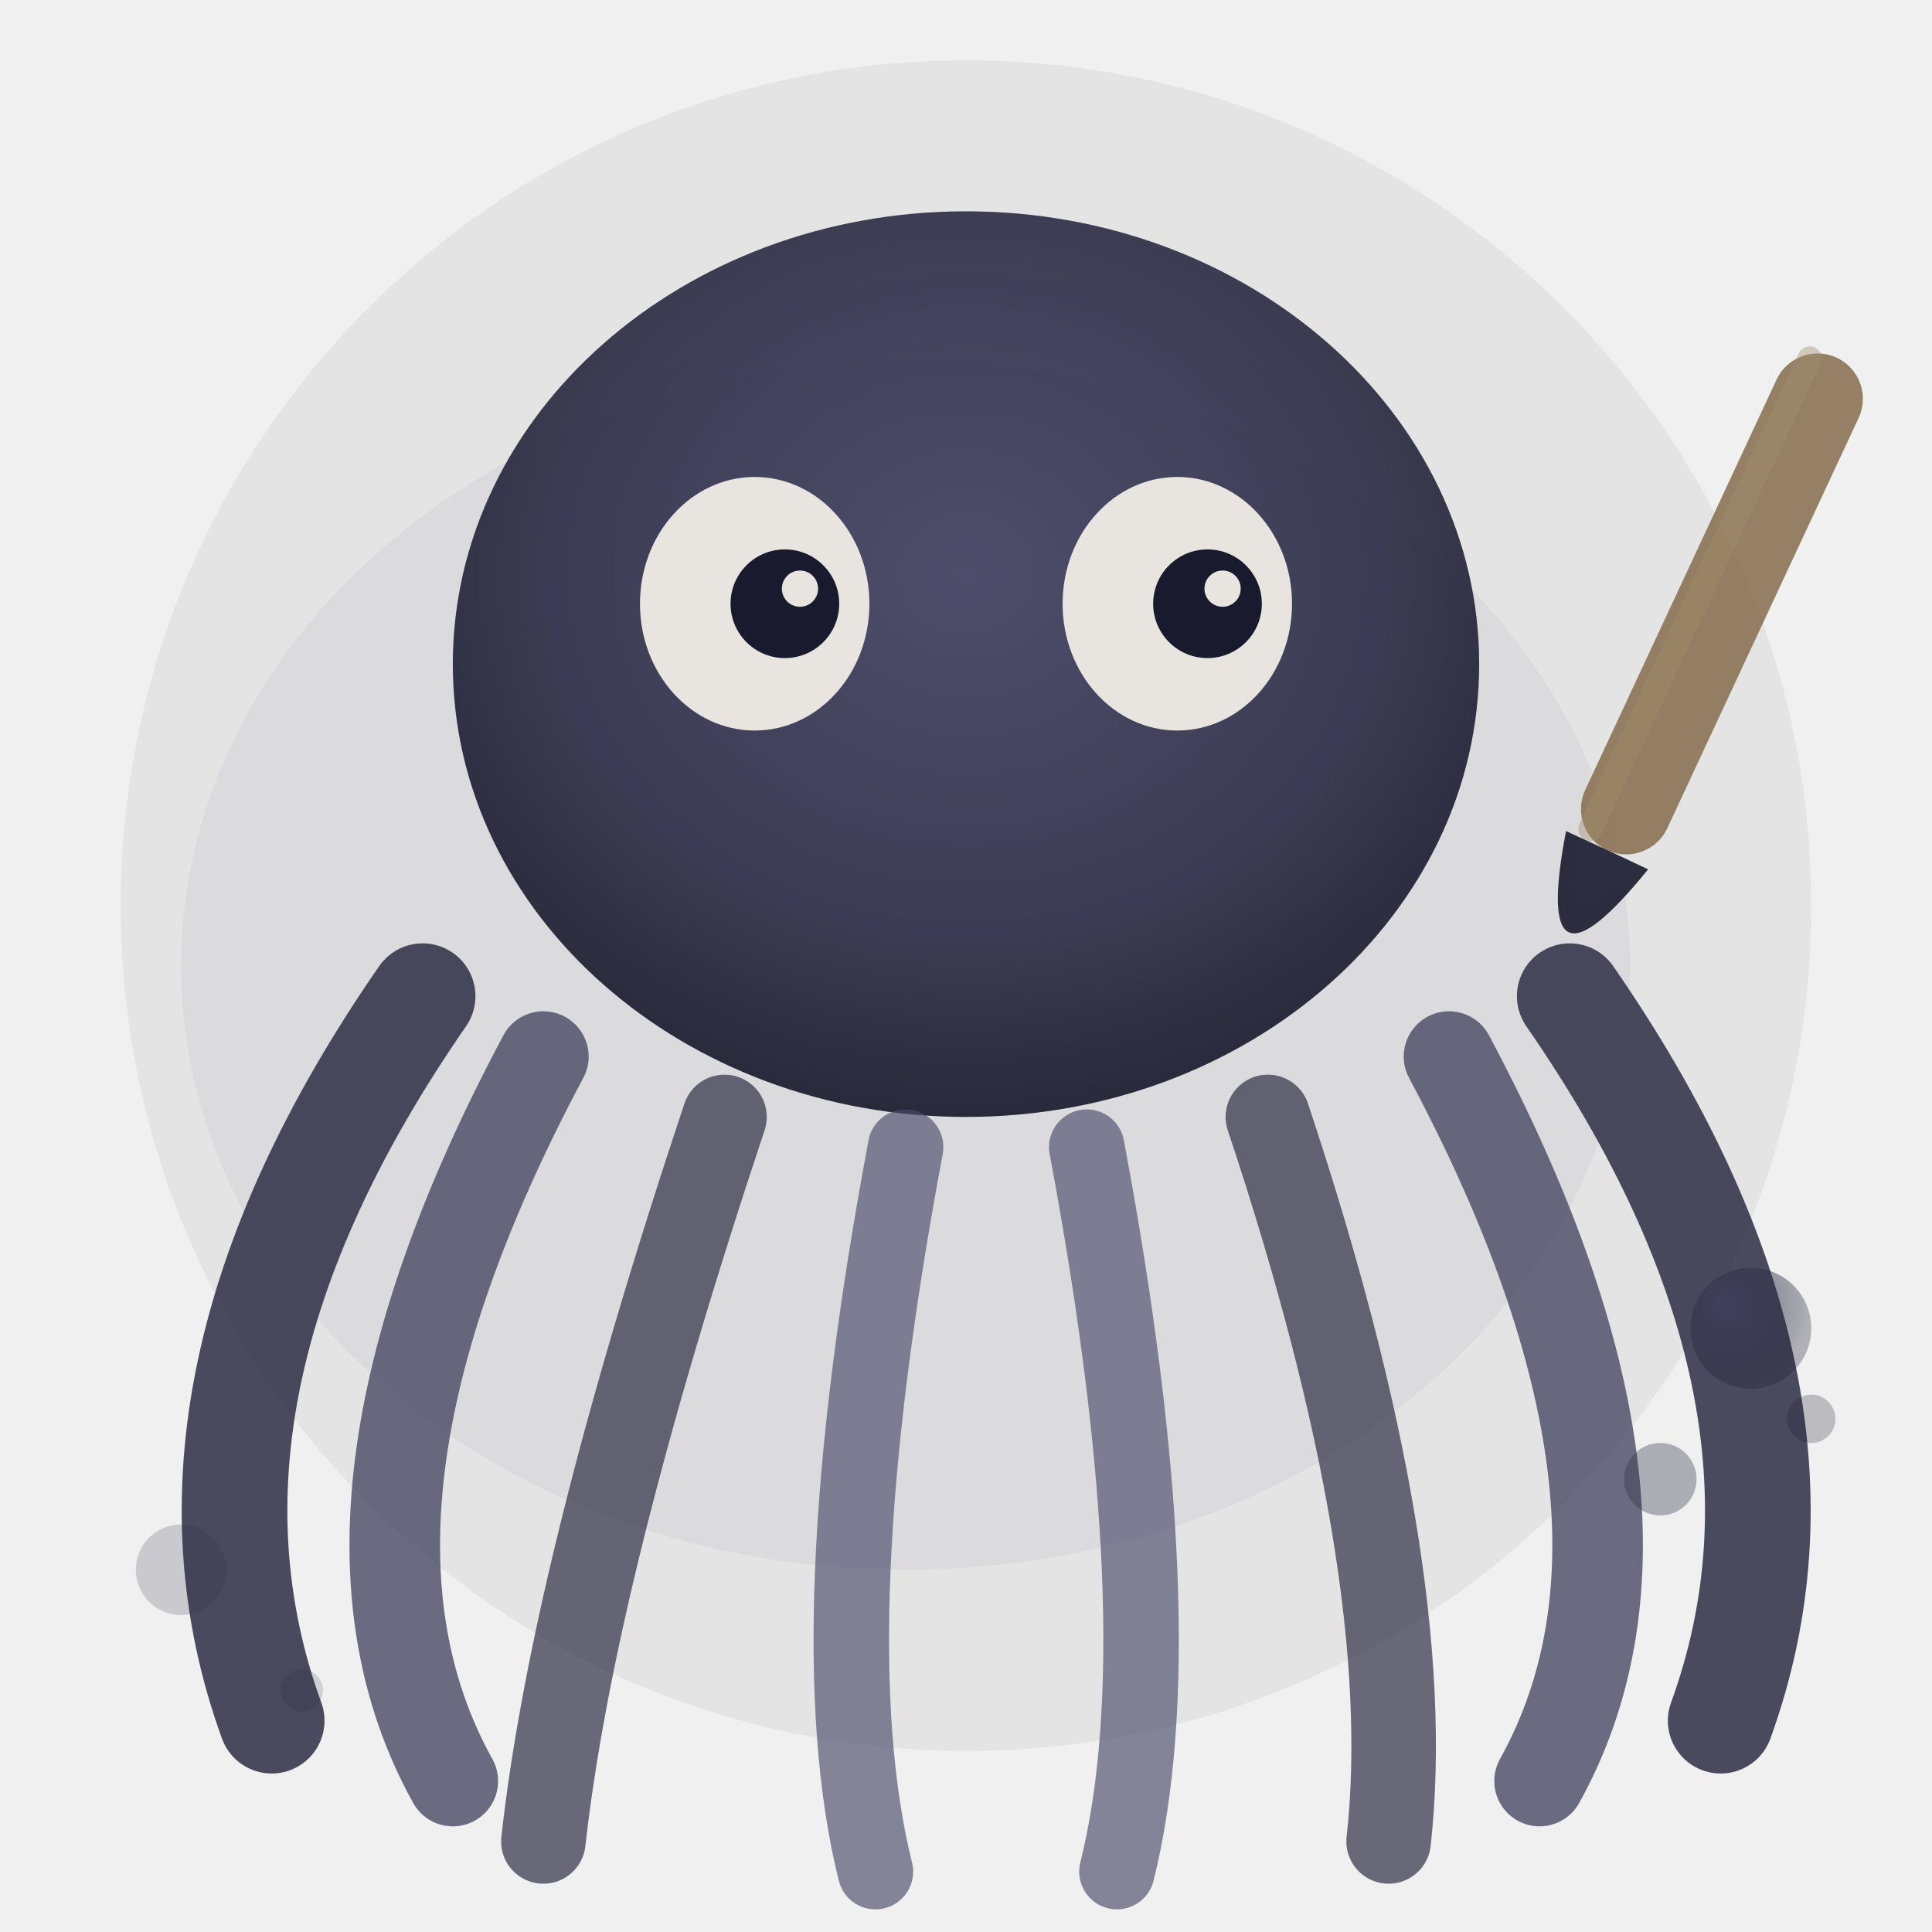
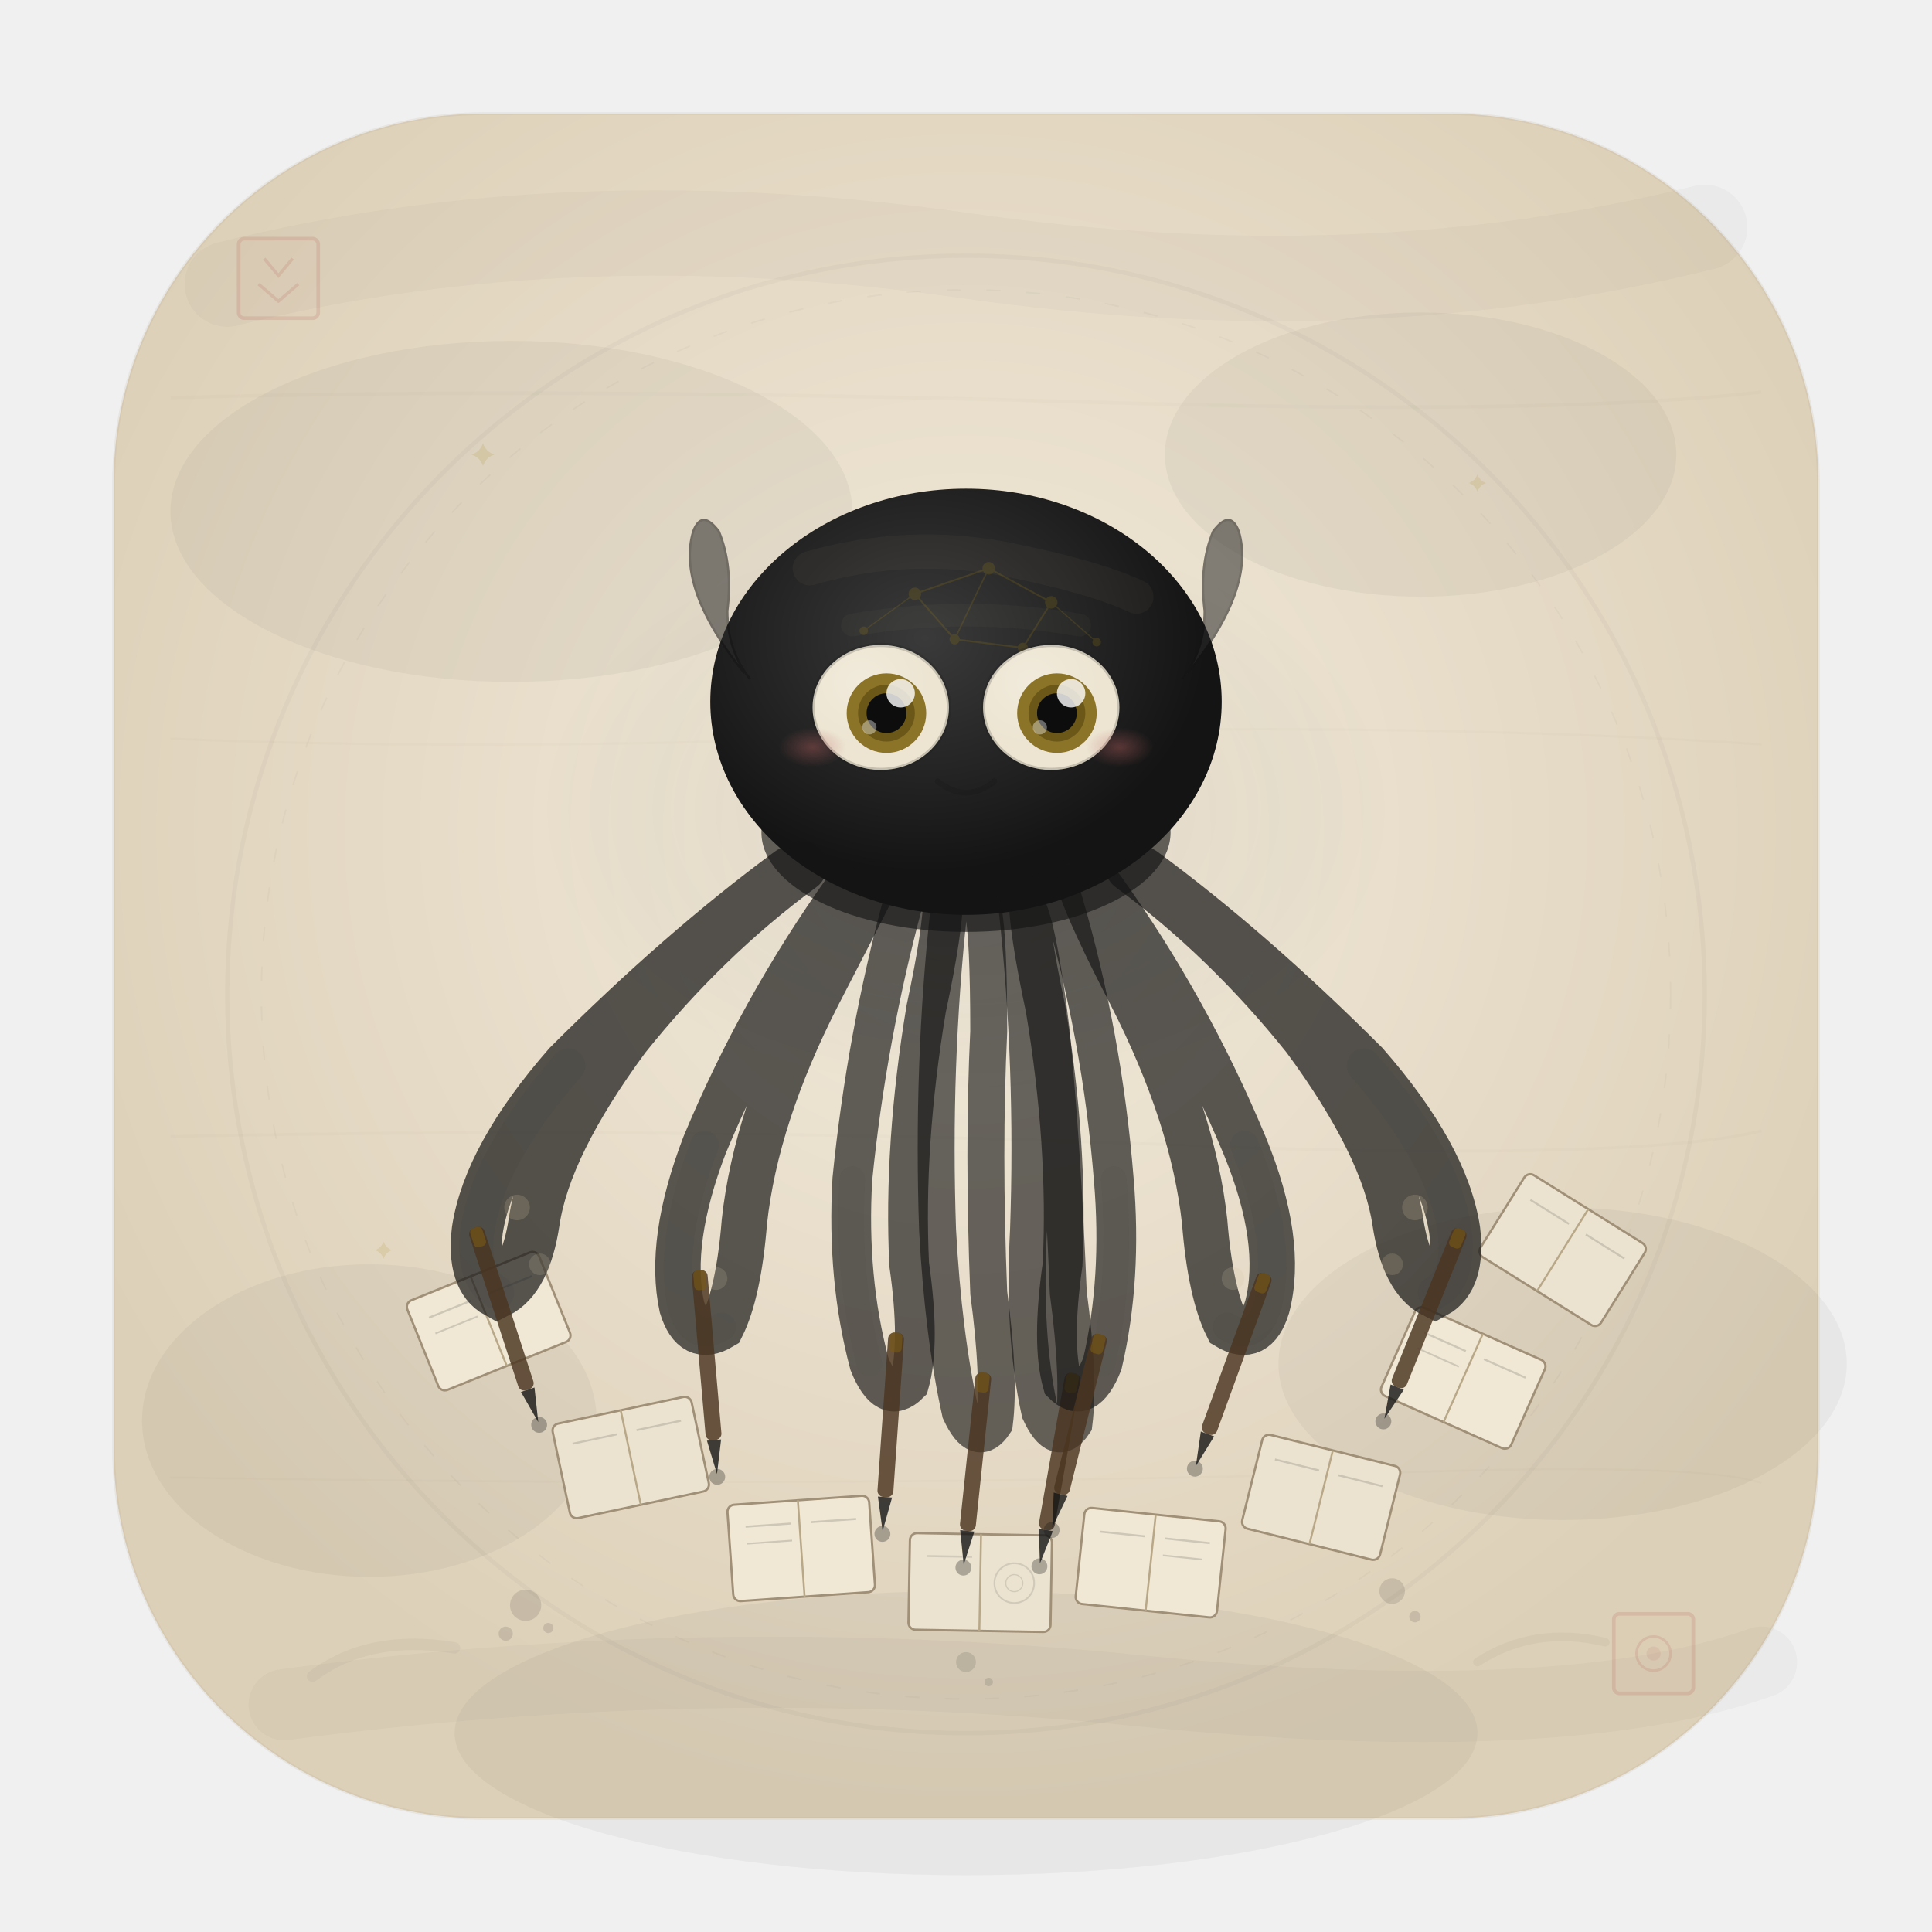
- <svg xmlns="http://www.w3.org/2000/svg" viewBox="0 0 64 64">
+ <svg xmlns="http://www.w3.org/2000/svg" width="100%" viewBox="0 0 680 680">
  <defs>
-     <radialGradient id="inkHead" cx="0.5" cy="0.4" r="0.6">
-       <stop offset="0%" stop-color="#4a4a6a" />
-       <stop offset="70%" stop-color="#2d2d44" />
-       <stop offset="100%" stop-color="#1a1a2e" />
-     </radialGradient>
-     <radialGradient id="inkDrop" cx="0.3" cy="0.3" r="0.7">
-       <stop offset="0%" stop-color="#3d3d5c" stop-opacity="0.7" />
-       <stop offset="100%" stop-color="#1a1a2e" stop-opacity="0.3" />
+     <radialGradient id="bg6" cx="50%" cy="42%" r="58%">
+       <stop offset="0%" stop-color="#f2eadb" />
+       <stop offset="100%" stop-color="#ddd0b8" />
+     </radialGradient>
+     <radialGradient id="hd6" cx="42%" cy="35%" r="55%">
+       <stop offset="0%" stop-color="#3a3a3a" />
+       <stop offset="100%" stop-color="#141414" />
+     </radialGradient>
+     <radialGradient id="ck6" cx="50%" cy="50%" r="50%">
+       <stop offset="0%" stop-color="#b86060" stop-opacity="0.4" />
+       <stop offset="100%" stop-color="#b86060" stop-opacity="0" />
+     </radialGradient>
+     <radialGradient id="es6" cx="35%" cy="30%" r="50%">
+       <stop offset="0%" stop-color="#fff" stop-opacity="0.22" />
+       <stop offset="100%" stop-color="#fff" stop-opacity="0" />
+     </radialGradient>
+     <radialGradient id="inkHalo" cx="50%" cy="50%" r="50%">
+       <stop offset="0%" stop-color="#141414" stop-opacity="0.08" />
+       <stop offset="100%" stop-color="#141414" stop-opacity="0" />
    </radialGradient>
  </defs>
-   <circle cx="32" cy="30" r="28" fill="#1a1a2e" opacity="0.06" />
-   <ellipse cx="30" cy="32" rx="24" ry="20" fill="#2d2d44" opacity="0.05" />
-   <ellipse cx="32" cy="22" rx="17" ry="15" fill="url(#inkHead)" opacity="0.92" />
-   <ellipse cx="32" cy="20" rx="14" ry="11" fill="#3d3d5c" opacity="0.3" />
-   <ellipse cx="25" cy="20" rx="3.8" ry="4.2" fill="#e8e4df" />
-   <ellipse cx="39" cy="20" rx="3.8" ry="4.2" fill="#e8e4df" />
-   <circle cx="26" cy="20" r="1.8" fill="#1a1a2e" />
-   <circle cx="40" cy="20" r="1.8" fill="#1a1a2e" />
-   <circle cx="26.5" cy="19.5" r="0.6" fill="#e8e4df" />
-   <circle cx="40.5" cy="19.5" r="0.6" fill="#e8e4df" />
-   <path d="M14 33 Q5 46 9 57" stroke="#2d2d44" stroke-width="3.5" fill="none" stroke-linecap="round" opacity="0.85" />
-   <path d="M18 35 Q10 50 15 59" stroke="#3d3d5c" stroke-width="3" fill="none" stroke-linecap="round" opacity="0.75" />
-   <path d="M24 37 Q19 52 18 61" stroke="#2d2d44" stroke-width="2.8" fill="none" stroke-linecap="round" opacity="0.7" />
-   <path d="M30 38 Q27 54 29 62" stroke="#4a4a6a" stroke-width="2.5" fill="none" stroke-linecap="round" opacity="0.65" />
-   <path d="M36 38 Q39 54 37 62" stroke="#4a4a6a" stroke-width="2.5" fill="none" stroke-linecap="round" opacity="0.65" />
-   <path d="M42 37 Q47 52 46 61" stroke="#2d2d44" stroke-width="2.8" fill="none" stroke-linecap="round" opacity="0.7" />
-   <path d="M48 35 Q56 50 51 59" stroke="#3d3d5c" stroke-width="3" fill="none" stroke-linecap="round" opacity="0.75" />
-   <path d="M52 33 Q61 46 57 57" stroke="#2d2d44" stroke-width="3.5" fill="none" stroke-linecap="round" opacity="0.85" />
-   <g transform="rotate(25 52 32)">
-     <rect x="50" y="10" width="3" height="18" rx="1.5" fill="#8B7355" opacity="0.9" />
-     <rect x="50.3" y="10" width="0.8" height="18" rx="0.4" fill="#a08c6a" opacity="0.4" />
-     <path d="M50 28 Q51.5 34 53 28" fill="#1a1a2e" opacity="0.9" />
-     <path d="M50.5 28 Q51.5 32 52.5 28" fill="#2d2d44" opacity="0.6" />
-   </g>
-   <circle cx="58" cy="44" r="2" fill="url(#inkDrop)" />
-   <circle cx="55" cy="49" r="1.2" fill="#2d2d44" opacity="0.35" />
-   <circle cx="60" cy="47" r="0.8" fill="#1a1a2e" opacity="0.25" />
-   <circle cx="6" cy="52" r="1.5" fill="#2d2d44" opacity="0.2" />
-   <circle cx="10" cy="56" r="0.7" fill="#1a1a2e" opacity="0.15" />
+   <rect x="40" y="40" width="600" height="600" rx="130" fill="url(#bg6)" />
+   <g opacity="0.035">
+     <path d="M60 140 Q200 136 400 142 Q550 146 620 138" stroke="#8b7355" stroke-width="1.2" fill="none" />
+     <path d="M60 260 Q180 265 340 258 Q500 254 620 262" stroke="#8b7355" stroke-width="0.8" fill="none" />
+     <path d="M60 400 Q250 396 440 404 Q580 408 620 398" stroke="#8b7355" stroke-width="1" fill="none" />
+     <path d="M60 520 Q300 524 500 518 Q600 515 620 522" stroke="#8b7355" stroke-width="0.7" fill="none" />
+   </g>
+   <g opacity="0.045">
+     <ellipse cx="180" cy="180" rx="120" ry="60" fill="#141414" />
+     <ellipse cx="500" cy="160" rx="90" ry="50" fill="#141414" />
+     <ellipse cx="130" cy="500" rx="80" ry="55" fill="#141414" />
+     <ellipse cx="550" cy="480" rx="100" ry="55" fill="#141414" />
+     <ellipse cx="340" cy="610" rx="180" ry="50" fill="#141414" />
+   </g>
+   <g opacity="0.03">
+     <path d="M80 100 Q200 70 340 90 Q480 110 600 80" stroke="#141414" stroke-width="30" fill="none" stroke-linecap="round" />
+     <path d="M100 600 Q250 580 400 595 Q550 610 620 585" stroke="#141414" stroke-width="25" fill="none" stroke-linecap="round" />
+   </g>
+   <g transform="translate(340,350)" opacity="0.035">
+     <circle r="260" fill="none" stroke="#141414" stroke-width="1.5" />
+     <circle r="248" fill="none" stroke="#141414" stroke-width="0.5" stroke-dasharray="5 9" />
+   </g>
+   <g opacity="0.13">
+     <g transform="translate(98,98)">
+       <rect x="-14" y="-14" width="28" height="28" rx="2" fill="#b83030" opacity="0.15" />
+       <rect x="-14" y="-14" width="28" height="28" rx="2" fill="none" stroke="#a02828" stroke-width="1.3" />
+       <path d="M-5-7L0-1L5-7M-7 2L0 8L7 2" stroke="#a02828" stroke-width="1.1" fill="none" />
+     </g>
+     <g transform="translate(582,582)">
+       <rect x="-14" y="-14" width="28" height="28" rx="2" fill="#b83030" opacity="0.15" />
+       <rect x="-14" y="-14" width="28" height="28" rx="2" fill="none" stroke="#a02828" stroke-width="1.3" />
+       <circle r="6" fill="none" stroke="#a02828" stroke-width="0.9" />
+       <circle r="2.5" fill="#a02828" opacity="0.6" />
+     </g>
+   </g>
+   <g opacity="0.14">
+     <g transform="translate(170,160)">
+       <path d="M0-4Q1-1 4 0Q1 1 0 4Q-1 1-4 0Q-1-1 0-4Z" fill="#a08010" />
+     </g>
+     <g transform="translate(520,170)">
+       <path d="M0-3Q.8-.8 3 0Q.8.8 0 3Q-.8.8-3 0Q-.8-.8 0-3Z" fill="#a08010" />
+     </g>
+     <g transform="translate(135,440)">
+       <path d="M0-3Q.8-.8 3 0Q.8.8 0 3Q-.8.8-3 0Q-.8-.8 0-3Z" fill="#a08010" />
+     </g>
+     <g transform="translate(555,430)">
+       <path d="M0-3.5Q.9-.9 3.5 0Q.9.9 0 3.5Q-.9.9-3.5 0Q-.9-.9 0-3.5Z" fill="#a08010" />
+     </g>
+   </g>
+   <g transform="translate(340,445)">
+     <g transform="translate(-168,20) rotate(-22)">
+       <rect x="-25" y="-17" width="50" height="34" rx="2.5" fill="#f0e8d5" stroke="#a09078" stroke-width="0.8" />
+       <line x1="0" y1="-17" x2="0" y2="17" stroke="#b8a888" stroke-width="0.7" />
+       <g opacity="0.16">
+         <line x1="-19" y1="-9" x2="-3" y2="-9" stroke="#141414" stroke-width="0.7" />
+         <line x1="-19" y1="-3" x2="-3" y2="-3" stroke="#141414" stroke-width="0.6" />
+         <line x1="4" y1="-9" x2="20" y2="-9" stroke="#141414" stroke-width="0.7" />
+       </g>
+     </g>
+     <g transform="translate(-118,68) rotate(-12)">
+       <rect x="-25" y="-17" width="50" height="34" rx="2.5" fill="#ebe3d0" stroke="#a09078" stroke-width="0.8" />
+       <line x1="0" y1="-17" x2="0" y2="17" stroke="#b8a888" stroke-width="0.7" />
+       <g opacity="0.15">
+         <line x1="-19" y1="-9" x2="-3" y2="-9" stroke="#141414" stroke-width="0.7" />
+         <line x1="4" y1="-9" x2="20" y2="-9" stroke="#141414" stroke-width="0.7" />
+       </g>
+     </g>
+     <g transform="translate(-58,100) rotate(-4)">
+       <rect x="-25" y="-17" width="50" height="34" rx="2.5" fill="#f0e8d5" stroke="#a09078" stroke-width="0.8" />
+       <line x1="0" y1="-17" x2="0" y2="17" stroke="#b8a888" stroke-width="0.7" />
+       <g opacity="0.16">
+         <line x1="-19" y1="-9" x2="-3" y2="-9" stroke="#141414" stroke-width="0.7" />
+         <line x1="-19" y1="-3" x2="-3" y2="-3" stroke="#141414" stroke-width="0.6" />
+         <line x1="4" y1="-9" x2="20" y2="-9" stroke="#141414" stroke-width="0.7" />
+       </g>
+     </g>
+     <g transform="translate(5,112) rotate(1)">
+       <rect x="-25" y="-17" width="50" height="34" rx="2.5" fill="#ebe3d0" stroke="#a09078" stroke-width="0.8" />
+       <line x1="0" y1="-17" x2="0" y2="17" stroke="#b8a888" stroke-width="0.7" />
+       <g opacity="0.12">
+         <circle cx="12" cy="0" r="7" fill="none" stroke="#141414" stroke-width="0.6" />
+         <circle cx="12" cy="0" r="3" fill="none" stroke="#141414" stroke-width="0.4" />
+         <line x1="-19" y1="-9" x2="-3" y2="-9" stroke="#141414" stroke-width="0.7" />
+       </g>
+     </g>
+     <g transform="translate(65,105) rotate(6)">
+       <rect x="-25" y="-17" width="50" height="34" rx="2.5" fill="#f0e8d5" stroke="#a09078" stroke-width="0.8" />
+       <line x1="0" y1="-17" x2="0" y2="17" stroke="#b8a888" stroke-width="0.7" />
+       <g opacity="0.16">
+         <line x1="-19" y1="-9" x2="-3" y2="-9" stroke="#141414" stroke-width="0.7" />
+         <line x1="4" y1="-9" x2="20" y2="-9" stroke="#141414" stroke-width="0.7" />
+         <line x1="4" y1="-3" x2="18" y2="-3" stroke="#141414" stroke-width="0.6" />
+       </g>
+     </g>
+     <g transform="translate(125,82) rotate(14)">
+       <rect x="-25" y="-17" width="50" height="34" rx="2.5" fill="#ebe3d0" stroke="#a09078" stroke-width="0.8" />
+       <line x1="0" y1="-17" x2="0" y2="17" stroke="#b8a888" stroke-width="0.7" />
+       <g opacity="0.15">
+         <line x1="-19" y1="-9" x2="-3" y2="-9" stroke="#141414" stroke-width="0.7" />
+         <line x1="4" y1="-9" x2="20" y2="-9" stroke="#141414" stroke-width="0.7" />
+       </g>
+     </g>
+     <g transform="translate(175,40) rotate(24)">
+       <rect x="-25" y="-17" width="50" height="34" rx="2.5" fill="#f0e8d5" stroke="#a09078" stroke-width="0.8" />
+       <line x1="0" y1="-17" x2="0" y2="17" stroke="#b8a888" stroke-width="0.7" />
+       <g opacity="0.16">
+         <line x1="-19" y1="-9" x2="-3" y2="-9" stroke="#141414" stroke-width="0.7" />
+         <line x1="-19" y1="-3" x2="-3" y2="-3" stroke="#141414" stroke-width="0.6" />
+         <line x1="4" y1="-9" x2="20" y2="-9" stroke="#141414" stroke-width="0.7" />
+       </g>
+     </g>
+     <g transform="translate(210,-5) rotate(32)">
+       <rect x="-25" y="-17" width="50" height="34" rx="2.5" fill="#ebe3d0" stroke="#a09078" stroke-width="0.8" />
+       <line x1="0" y1="-17" x2="0" y2="17" stroke="#b8a888" stroke-width="0.7" />
+       <g opacity="0.15">
+         <line x1="-19" y1="-9" x2="-3" y2="-9" stroke="#141414" stroke-width="0.7" />
+         <line x1="4" y1="-9" x2="20" y2="-9" stroke="#141414" stroke-width="0.7" />
+       </g>
+     </g>
+   </g>
+   <g transform="translate(340,255)">
+     <ellipse cx="0" cy="30" rx="150" ry="100" fill="url(#inkHalo)" />
+     <ellipse cx="0" cy="38" rx="72" ry="35" fill="#1a1a1a" opacity="0.65" />
+     <ellipse cx="0" cy="-8" rx="90" ry="75" fill="url(#hd6)" />
+     <path d="M-55 -55 Q-20 -65 15 -58 Q45 -52 60 -45" stroke="#e8d5b7" stroke-width="12" stroke-linecap="round" fill="none" opacity="0.04" />
+     <path d="M-40 -35 Q0 -42 40 -35" stroke="#e8d5b7" stroke-width="8" stroke-linecap="round" fill="none" opacity="0.03" />
+     <g opacity="0.55">
+       <path d="M-78 -18 Q-102 -48 -96 -68 Q-93 -76 -87 -68 Q-82 -56 -84 -40 Q-84 -26 -76 -16" fill="#2a2a2a" stroke="#141414" stroke-width="0.8" />
+       <path d="M78 -18 Q102 -48 96 -68 Q93 -76 87 -68 Q82 -56 84 -40 Q84 -26 76 -16" fill="#2a2a2a" stroke="#141414" stroke-width="0.8" />
+     </g>
+     <g opacity="0.2">
+       <circle cx="-18" cy="-46" r="2.2" fill="#a08010" />
+       <circle cx="8" cy="-55" r="2.2" fill="#a08010" />
+       <circle cx="30" cy="-43" r="2.2" fill="#a08010" />
+       <circle cx="-4" cy="-30" r="1.8" fill="#a08010" />
+       <circle cx="20" cy="-27" r="1.8" fill="#a08010" />
+       <circle cx="-36" cy="-33" r="1.5" fill="#a08010" />
+       <circle cx="46" cy="-29" r="1.5" fill="#a08010" />
+       <line x1="-18" y1="-46" x2="8" y2="-55" stroke="#a08010" stroke-width="0.6" />
+       <line x1="8" y1="-55" x2="30" y2="-43" stroke="#a08010" stroke-width="0.6" />
+       <line x1="-18" y1="-46" x2="-4" y2="-30" stroke="#a08010" stroke-width="0.6" />
+       <line x1="30" y1="-43" x2="20" y2="-27" stroke="#a08010" stroke-width="0.6" />
+       <line x1="-4" y1="-30" x2="20" y2="-27" stroke="#a08010" stroke-width="0.6" />
+       <line x1="8" y1="-55" x2="-4" y2="-30" stroke="#a08010" stroke-width="0.5" />
+       <line x1="-36" y1="-33" x2="-18" y2="-46" stroke="#a08010" stroke-width="0.4" />
+       <line x1="46" y1="-29" x2="30" y2="-43" stroke="#a08010" stroke-width="0.4" />
+     </g>
+     <ellipse cx="-30" cy="-6" rx="24" ry="22" fill="#ede5d2" />
+     <ellipse cx="-30" cy="-6" rx="24" ry="22" fill="url(#es6)" />
+     <ellipse cx="-30" cy="-6" rx="24" ry="22" fill="none" stroke="#141414" stroke-width="1.5" opacity="0.18" />
+     <circle cx="-28" cy="-4" r="14" fill="#8b7328" />
+     <circle cx="-28" cy="-4" r="10" fill="#6b5818" />
+     <circle cx="-28" cy="-4" r="7" fill="#0d0d0d" />
+     <circle cx="-23" cy="-11" r="5" fill="#fff" opacity="0.8" />
+     <circle cx="-34" cy="1" r="2.5" fill="#fff" opacity="0.38" />
+     <ellipse cx="30" cy="-6" rx="24" ry="22" fill="#ede5d2" />
+     <ellipse cx="30" cy="-6" rx="24" ry="22" fill="url(#es6)" />
+     <ellipse cx="30" cy="-6" rx="24" ry="22" fill="none" stroke="#141414" stroke-width="1.5" opacity="0.18" />
+     <circle cx="32" cy="-4" r="14" fill="#8b7328" />
+     <circle cx="32" cy="-4" r="10" fill="#6b5818" />
+     <circle cx="32" cy="-4" r="7" fill="#0d0d0d" />
+     <circle cx="37" cy="-11" r="5" fill="#fff" opacity="0.8" />
+     <circle cx="26" cy="1" r="2.5" fill="#fff" opacity="0.38" />
+     <ellipse cx="-54" cy="8" rx="12" ry="7" fill="url(#ck6)" />
+     <ellipse cx="54" cy="8" rx="12" ry="7" fill="url(#ck6)" />
+     <path d="M-10 20 Q0 28 10 20" fill="none" stroke="#141414" stroke-width="2" stroke-linecap="round" opacity="0.28" />
+     <path d="M-62 52 Q-100 80 -140 120 Q-168 152 -172 178 Q-174 195 -165 200 Q-155 195 -152 175 Q-148 148 -120 110 Q-92 75 -58 50" fill="none" stroke="#141414" stroke-width="18" stroke-linecap="round" opacity="0.7" />
+     <path d="M-140 120 Q-168 152 -172 178 Q-174 195 -165 200" fill="none" stroke="#3a3a3a" stroke-width="12" stroke-linecap="round" opacity="0.12" />
+     <circle cx="-158" cy="170" r="4.5" fill="#d4c49e" opacity="0.2" />
+     <circle cx="-150" cy="190" r="3.8" fill="#d4c49e" opacity="0.18" />
+     <g transform="translate(-166,198) rotate(-18)">
+       <rect x="-2.8" y="-22" width="5.6" height="60" rx="2.2" fill="#4a3520" opacity="0.82" />
+       <rect x="-2.2" y="-22" width="4.4" height="7" rx="1.5" fill="#7a5a14" opacity="0.6" />
+       <path d="M-2.5 38 L0 50 L2.5 38Z" fill="#141414" opacity="0.8" />
+       <circle cx="0" cy="51" r="2.8" fill="#141414" opacity="0.3" />
+     </g>
+     <path d="M-42 58 Q-72 100 -92 148 Q-105 182 -100 205 Q-96 218 -86 212 Q-80 200 -78 175 Q-74 138 -52 95 Q-38 68 -32 56" fill="none" stroke="#141414" stroke-width="16" stroke-linecap="round" opacity="0.68" />
+     <path d="M-92 148 Q-105 182 -100 205 Q-96 218 -86 212" fill="none" stroke="#3a3a3a" stroke-width="10" stroke-linecap="round" opacity="0.1" />
+     <circle cx="-88" cy="195" r="4" fill="#d4c49e" opacity="0.18" />
+     <g transform="translate(-92,214) rotate(-5)">
+       <rect x="-2.8" y="-22" width="5.6" height="60" rx="2.2" fill="#4a3520" opacity="0.82" />
+       <rect x="-2.2" y="-22" width="4.4" height="7" rx="1.5" fill="#7a5a14" opacity="0.6" />
+       <path d="M-2.5 38 L0 50 L2.5 38Z" fill="#141414" opacity="0.8" />
+       <circle cx="0" cy="51" r="2.8" fill="#141414" opacity="0.3" />
+     </g>
+     <path d="M-22 62 Q-35 110 -40 160 Q-42 195 -34 225 Q-28 240 -20 232 Q-16 218 -20 190 Q-22 148 -14 100 Q-8 72 -8 60" fill="none" stroke="#141414" stroke-width="14" stroke-linecap="round" opacity="0.65" />
+     <path d="M-40 160 Q-42 195 -34 225" fill="none" stroke="#3a3a3a" stroke-width="9" stroke-linecap="round" opacity="0.08" />
+     <g transform="translate(-26,236) rotate(4)">
+       <rect x="-2.8" y="-22" width="5.6" height="58" rx="2.2" fill="#4a3520" opacity="0.82" />
+       <rect x="-2.2" y="-22" width="4.4" height="7" rx="1.5" fill="#7a5a14" opacity="0.6" />
+       <path d="M-2.5 36 L0 48 L2.5 36Z" fill="#141414" opacity="0.8" />
+       <circle cx="0" cy="49" r="2.8" fill="#141414" opacity="0.3" />
+     </g>
+     <path d="M-6 65 Q-12 120 -10 178 Q-8 215 -2 242 Q4 255 10 246 Q12 230 8 200 Q6 150 8 108 Q8 75 6 65" fill="none" stroke="#141414" stroke-width="13" stroke-linecap="round" opacity="0.62" />
+     <g transform="translate(4,250) rotate(6)">
+       <rect x="-2.8" y="-22" width="5.6" height="56" rx="2.2" fill="#4a3520" opacity="0.82" />
+       <rect x="-2.2" y="-22" width="4.4" height="7" rx="1.5" fill="#7a5a14" opacity="0.6" />
+       <path d="M-2.5 34 L0 46 L2.5 34Z" fill="#141414" opacity="0.8" />
+       <circle cx="0" cy="47" r="2.8" fill="#141414" opacity="0.3" />
+     </g>
+     <path d="M18 65 Q24 120 22 178 Q20 215 26 242 Q32 255 38 246 Q40 230 36 200 Q34 150 30 108 Q26 75 22 65" fill="none" stroke="#141414" stroke-width="13" stroke-linecap="round" opacity="0.62" />
+     <g transform="translate(34,250) rotate(10)">
+       <rect x="-2.8" y="-22" width="5.6" height="56" rx="2.2" fill="#4a3520" opacity="0.82" />
+       <rect x="-2.2" y="-22" width="4.4" height="7" rx="1.5" fill="#7a5a14" opacity="0.6" />
+       <path d="M-2.5 34 L0 46 L2.5 34Z" fill="#141414" opacity="0.8" />
+       <circle cx="0" cy="47" r="2.8" fill="#141414" opacity="0.3" />
+     </g>
+     <path d="M34 62 Q48 110 52 160 Q55 195 48 225 Q42 240 34 232 Q30 218 34 190 Q36 148 28 100 Q22 72 22 60" fill="none" stroke="#141414" stroke-width="14" stroke-linecap="round" opacity="0.65" />
+     <path d="M52 160 Q55 195 48 225" fill="none" stroke="#3a3a3a" stroke-width="9" stroke-linecap="round" opacity="0.08" />
+     <g transform="translate(42,236) rotate(14)">
+       <rect x="-2.8" y="-22" width="5.6" height="58" rx="2.2" fill="#4a3520" opacity="0.82" />
+       <rect x="-2.2" y="-22" width="4.4" height="7" rx="1.5" fill="#7a5a14" opacity="0.6" />
+       <path d="M-2.5 36 L0 48 L2.5 36Z" fill="#141414" opacity="0.8" />
+       <circle cx="0" cy="49" r="2.8" fill="#141414" opacity="0.3" />
+     </g>
+     <path d="M48 58 Q78 100 98 148 Q112 182 106 205 Q102 218 92 212 Q86 200 84 175 Q80 138 58 95 Q44 68 40 56" fill="none" stroke="#141414" stroke-width="16" stroke-linecap="round" opacity="0.68" />
+     <path d="M98 148 Q112 182 106 205 Q102 218 92 212" fill="none" stroke="#3a3a3a" stroke-width="10" stroke-linecap="round" opacity="0.1" />
+     <circle cx="94" cy="195" r="4" fill="#d4c49e" opacity="0.18" />
+     <g transform="translate(98,214) rotate(20)">
+       <rect x="-2.8" y="-22" width="5.6" height="60" rx="2.2" fill="#4a3520" opacity="0.82" />
+       <rect x="-2.2" y="-22" width="4.4" height="7" rx="1.5" fill="#7a5a14" opacity="0.6" />
+       <path d="M-2.5 38 L0 50 L2.5 38Z" fill="#141414" opacity="0.8" />
+       <circle cx="0" cy="51" r="2.8" fill="#141414" opacity="0.3" />
+     </g>
+     <path d="M62 52 Q100 80 140 120 Q168 152 172 178 Q174 195 165 200 Q155 195 152 175 Q148 148 120 110 Q92 75 58 50" fill="none" stroke="#141414" stroke-width="18" stroke-linecap="round" opacity="0.7" />
+     <path d="M140 120 Q168 152 172 178 Q174 195 165 200" fill="none" stroke="#3a3a3a" stroke-width="12" stroke-linecap="round" opacity="0.12" />
+     <circle cx="158" cy="170" r="4.5" fill="#d4c49e" opacity="0.2" />
+     <circle cx="150" cy="190" r="3.8" fill="#d4c49e" opacity="0.18" />
+     <g transform="translate(166,198) rotate(22)">
+       <rect x="-2.8" y="-22" width="5.6" height="60" rx="2.2" fill="#4a3520" opacity="0.82" />
+       <rect x="-2.2" y="-22" width="4.4" height="7" rx="1.5" fill="#7a5a14" opacity="0.6" />
+       <path d="M-2.5 38 L0 50 L2.5 38Z" fill="#141414" opacity="0.8" />
+       <circle cx="0" cy="51" r="2.8" fill="#141414" opacity="0.3" />
+     </g>
+   </g>
+   <g opacity="0.12">
+     <circle cx="185" cy="565" r="5.5" fill="#141414" />
+     <circle cx="178" cy="575" r="2.5" fill="#141414" />
+     <circle cx="193" cy="573" r="1.8" fill="#141414" />
+     <circle cx="490" cy="560" r="4.5" fill="#141414" />
+     <circle cx="498" cy="569" r="2" fill="#141414" />
+     <circle cx="340" cy="585" r="3.5" fill="#141414" />
+     <circle cx="348" cy="592" r="1.5" fill="#141414" />
+   </g>
+   <g opacity="0.04">
+     <path d="M110 590 Q130 575 160 580" stroke="#141414" stroke-width="4" stroke-linecap="round" fill="none" />
+     <path d="M520 585 Q540 572 565 578" stroke="#141414" stroke-width="3" stroke-linecap="round" fill="none" />
+   </g>
+   <rect x="40" y="40" width="600" height="600" rx="130" fill="none" stroke="#a09078" stroke-width="1" opacity="0.12" />
</svg>
